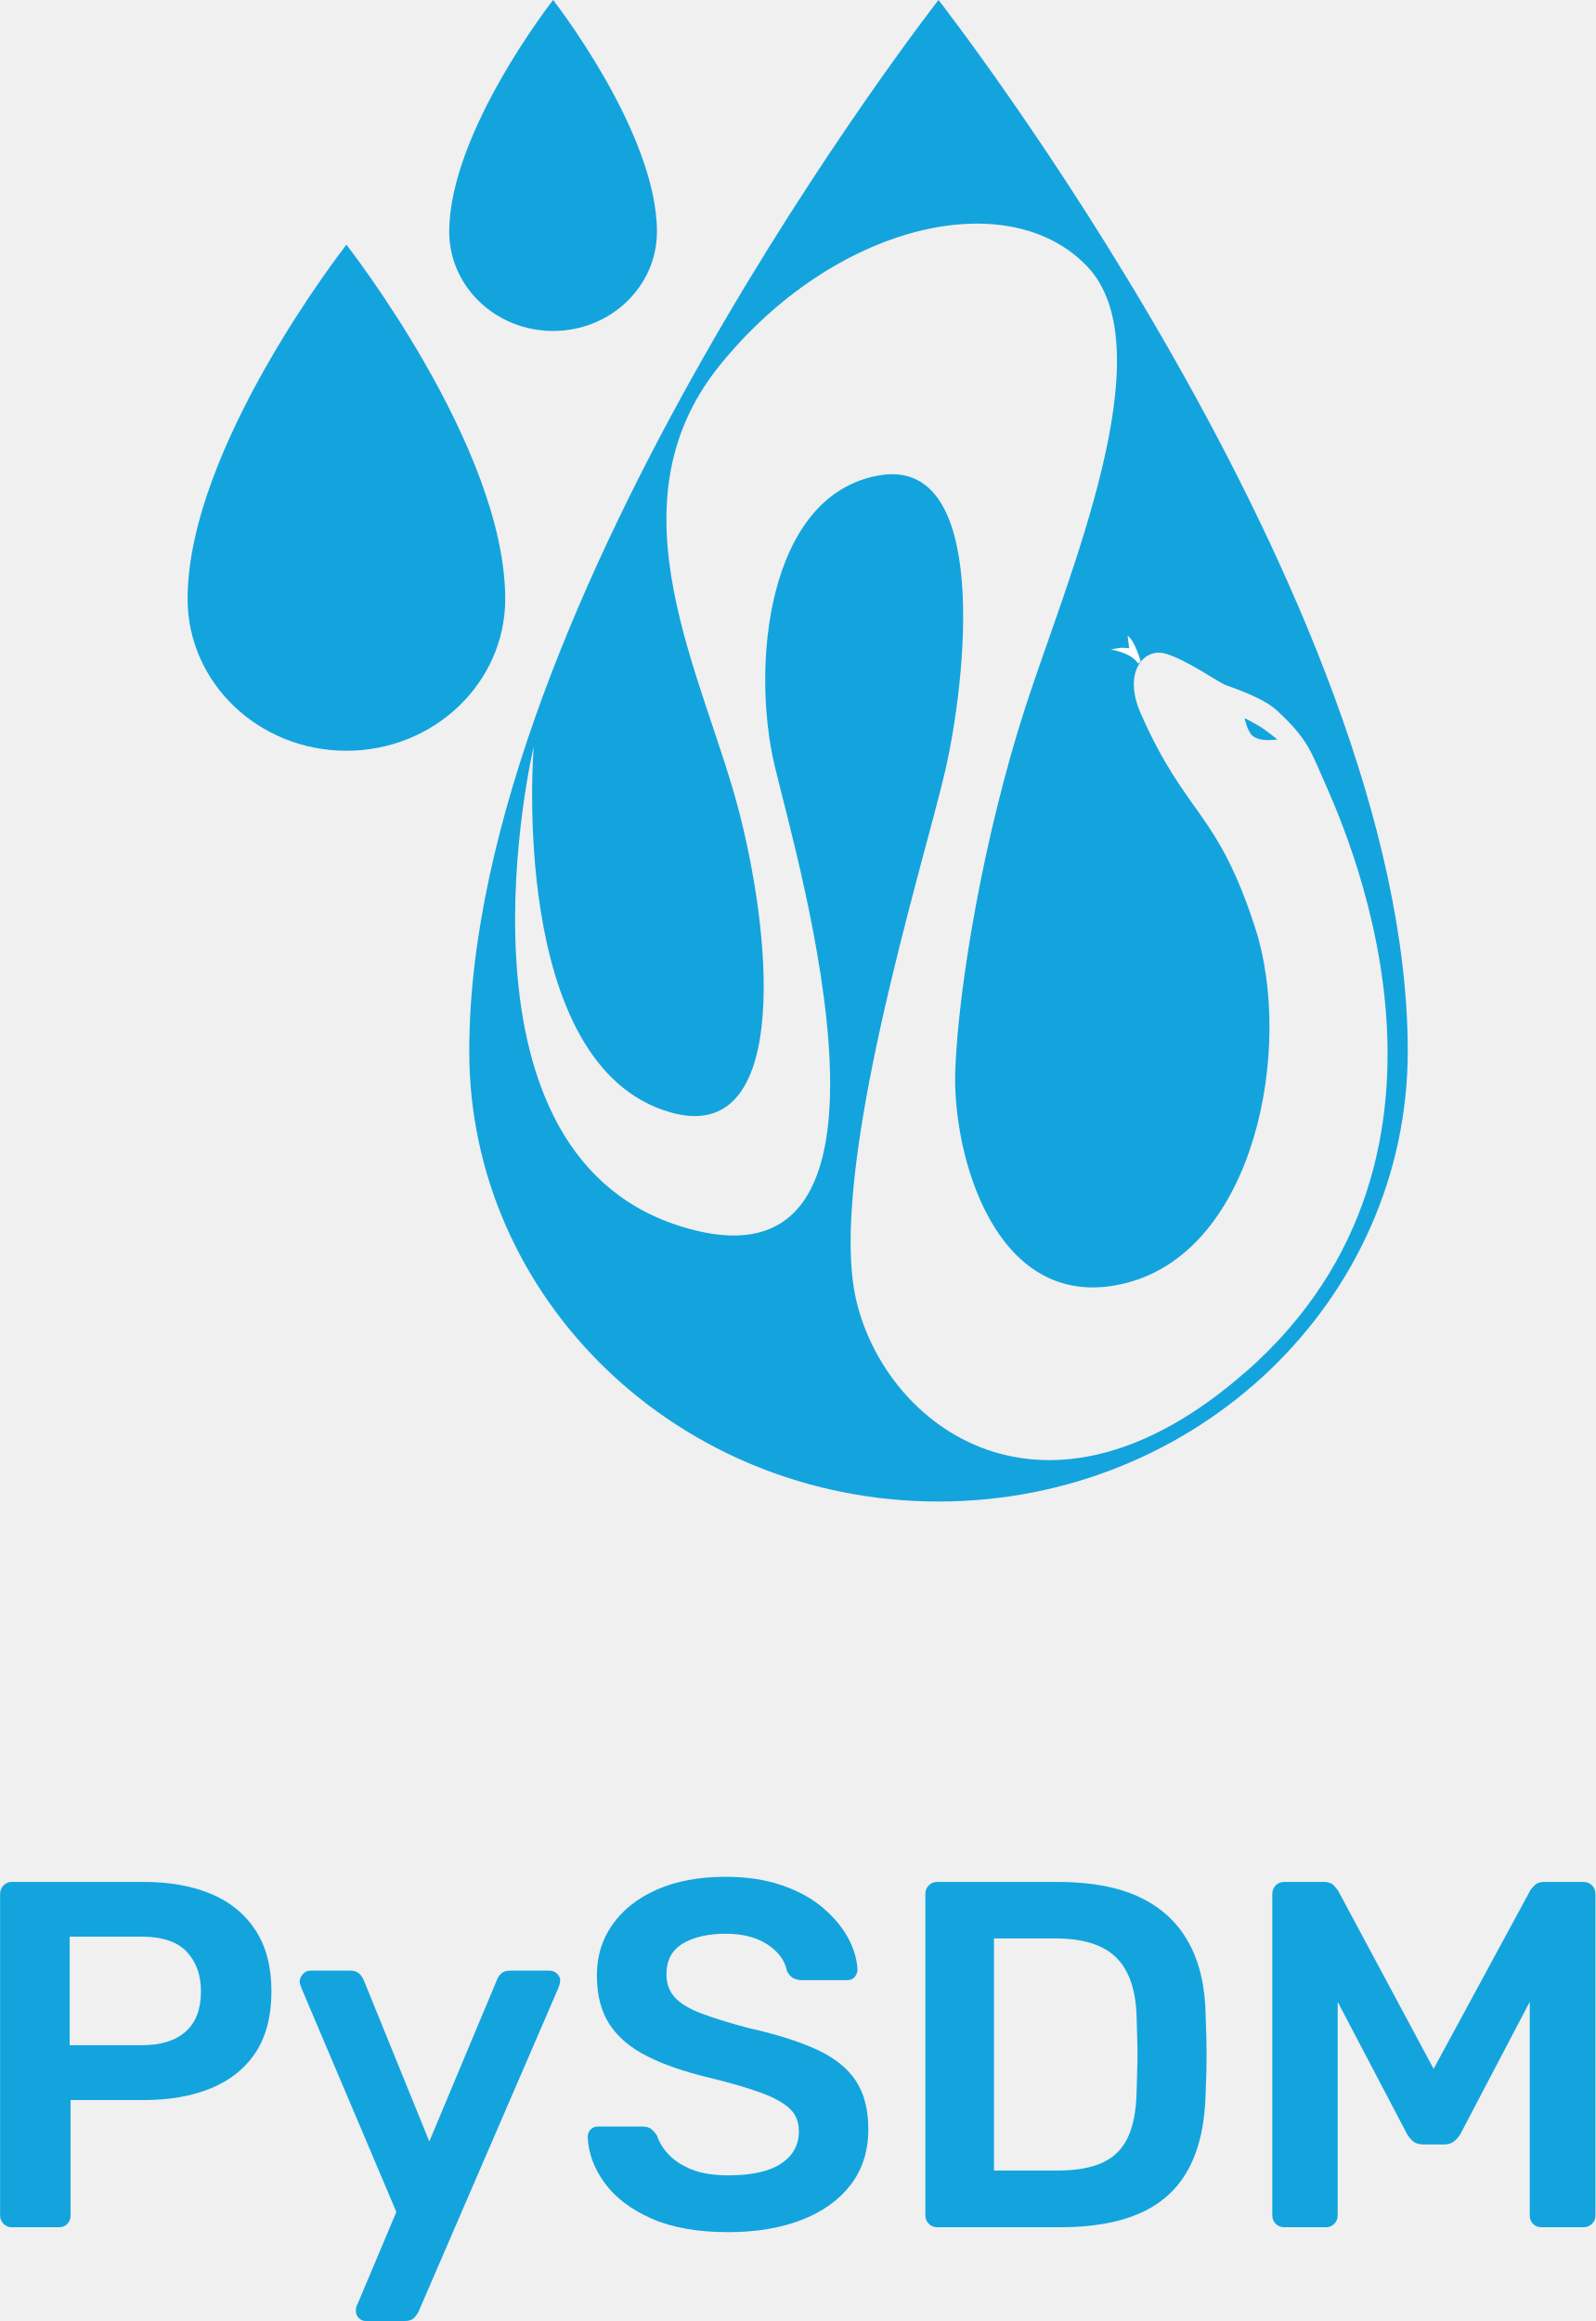
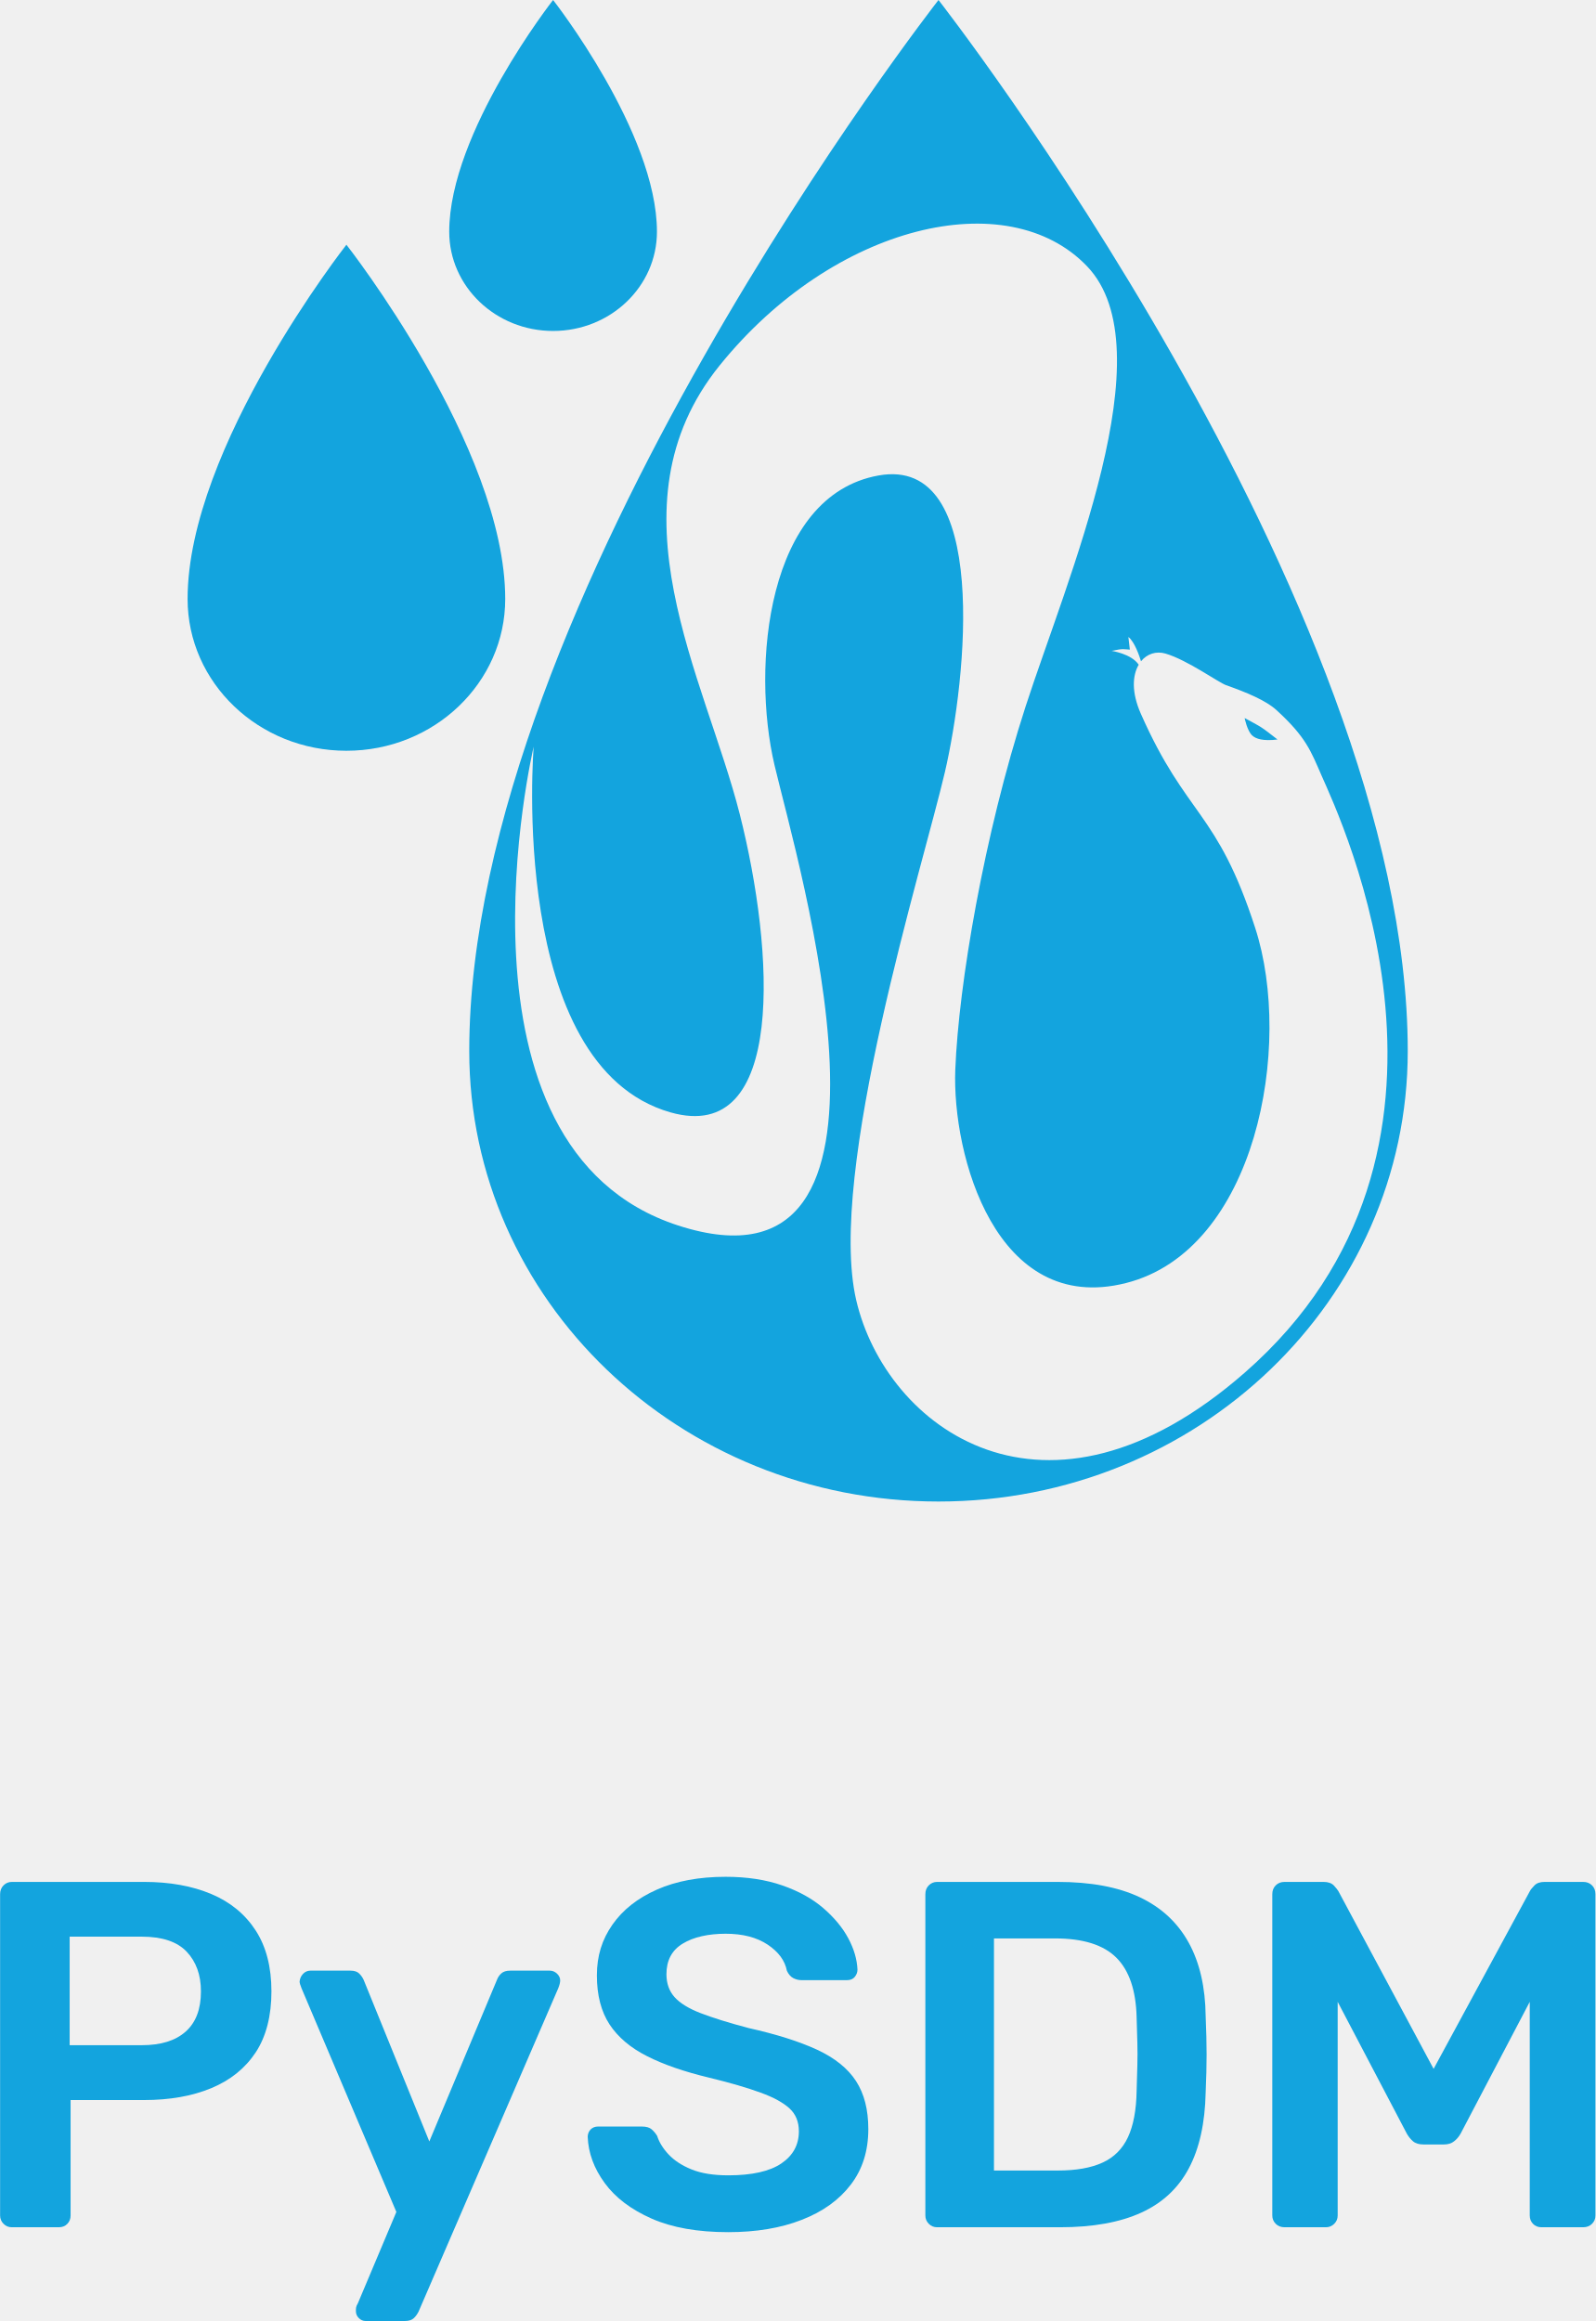
<svg xmlns="http://www.w3.org/2000/svg" id="Warstwa_2" viewBox="0 0 153 222.59">
  <defs>
-     <style>.cls-1{fill:#fff;}.cls-2{fill:#13a4de;}</style>
+     <style>.cls-1{fill:#13a4de;}</style>
  </defs>
  <g id="Warstwa_4">
    <g>
      <g>
-         <path class="cls-2" d="m48.45,57.44c0,8.04-6.82,14.56-15.23,14.56s-15.23-6.52-15.23-14.56c0-14.56,15.23-33.97,15.23-33.97,0,0,15.23,19.41,15.23,33.97Z" />
-         <path class="cls-2" d="m63,22.22c0,5.26-4.46,9.52-9.96,9.52s-9.96-4.26-9.96-9.52c0-9.52,9.96-22.22,9.96-22.22,0,0,9.96,12.7,9.96,22.22Z" />
+         <path class="cls-1" d="m48.45,57.44c0,8.04-6.82,14.56-15.23,14.56s-15.23-6.52-15.23-14.56c0-14.56,15.23-33.97,15.23-33.97,0,0,15.23,19.41,15.23,33.97Z" />
+         <path class="cls-1" d="m63,22.22c0,5.26-4.46,9.52-9.96,9.52s-9.96-4.26-9.96-9.52c0-9.52,9.96-22.22,9.96-22.22,0,0,9.96,12.7,9.96,22.22Z" />
      </g>
-       <path class="cls-2" d="m90,0s-45,57.6-45,100.8c0,23.86,20.15,43.2,45,43.2s45-19.34,45-43.2C135,57.6,90,0,90,0Zm29.37,131.64c-19.14,16.75-34.42,5.24-37.26-6.95-2.84-12.19,6.42-41.71,8.5-50.63s4.38-30.39-6.36-28.46-12.2,18.32-9.98,27.76c2.22,9.45,14.98,52.01-9.23,44.17-22.97-7.44-13.86-45.93-13.86-45.93,0,0-2.53,30.62,13.12,35.08,11.1,3.16,9.97-15.47,6.64-28.6-3.33-13.12-12.86-29.48-1.93-43.03,10.94-13.55,27.62-17.48,35.24-9.51,7.62,7.97-1.92,29.94-5.9,42.22s-6.42,26.66-6.74,34.82c-.32,8.17,3.88,23.62,16.36,20.47s16.08-22.73,12.4-34.06c-3.67-11.33-6.57-10.6-10.97-20.55-1.76-3.99.29-6.36,2.38-5.75s5.09,2.78,5.81,3.03c1.9.67,3.8,1.45,4.82,2.38,2.87,2.62,3.31,3.95,4.34,6.3,1.77,4.05,16.99,35.94-7.37,57.25Z" />
-       <path class="cls-2" d="m119.37,68.87s1.13.6,1.53.85.95.69,1.61,1.2c-1.38.17-2.07-.06-2.42-.38-.49-.44-.73-1.67-.73-1.67Z" />
-       <path class="cls-1" d="m106.53,62.29s1.93.28,2.61,1.34l.25-.2s-.54-1.94-1.25-2.47c0,0,.12.99.14,1.21-.59-.03-.54-.14-1.75.12Z" />
+       <path class="cls-1" d="m90,0s-45,57.6-45,100.8c0,23.86,20.15,43.2,45,43.2s45-19.34,45-43.2C135,57.6,90,0,90,0Zm29.37,131.64c-19.14,16.75-34.42,5.24-37.26-6.95-2.84-12.19,6.42-41.71,8.5-50.63s4.38-30.39-6.36-28.46-12.2,18.32-9.98,27.76c2.22,9.45,14.98,52.01-9.23,44.17-22.97-7.44-13.86-45.93-13.86-45.93,0,0-2.53,30.62,13.12,35.08,11.1,3.16,9.97-15.47,6.64-28.6-3.33-13.12-12.86-29.48-1.93-43.03,10.94-13.55,27.62-17.48,35.24-9.51,7.62,7.97-1.92,29.94-5.9,42.22s-6.42,26.66-6.74,34.82c-.32,8.17,3.88,23.62,16.36,20.47s16.08-22.73,12.4-34.06c-3.67-11.33-6.57-10.6-10.97-20.55-.91-2.06-.8-3.68-.2-4.69-.69-1.05-2.6-1.33-2.6-1.33,1.21-.26,1.17-.14,1.75-.12-.02-.22-.14-1.21-.14-1.21.6.45,1.08,1.89,1.21,2.33.58-.72,1.46-1,2.35-.74,2.09.61,5.09,2.78,5.81,3.03,1.9.67,3.8,1.45,4.82,2.38,2.87,2.62,3.31,3.95,4.34,6.3,1.77,4.05,16.99,35.94-7.37,57.25Z" />
+       <path class="cls-1" d="m119.37,68.87s1.13.6,1.53.85.95.69,1.61,1.2c-1.38.17-2.07-.06-2.42-.38-.49-.44-.73-1.67-.73-1.67Z" />
    </g>
    <g>
-       <path class="cls-2" d="m1.14,213.6c-.32,0-.58-.11-.8-.33-.22-.22-.33-.49-.33-.8v-30.81c0-.35.11-.63.33-.85.22-.22.49-.33.8-.33h12.68c2.46,0,4.61.39,6.44,1.16,1.83.77,3.25,1.94,4.26,3.5,1.01,1.56,1.51,3.51,1.51,5.84s-.5,4.32-1.51,5.85c-1.01,1.53-2.43,2.67-4.26,3.43-1.83.76-3.98,1.14-6.44,1.14h-7.05v11.07c0,.32-.1.58-.31.8-.21.22-.48.33-.83.33H1.14Zm5.54-17.46h6.91c1.83,0,3.23-.43,4.21-1.3.98-.87,1.47-2.15,1.47-3.86,0-1.58-.46-2.85-1.37-3.81s-2.35-1.44-4.31-1.44h-6.91v10.41Z" />
-       <path class="cls-2" d="m35.07,222.59c-.25,0-.47-.09-.66-.28-.19-.19-.28-.41-.28-.66,0-.13,0-.24.02-.36.02-.11.07-.24.17-.4l3.69-8.76-9.09-21.44c-.13-.31-.19-.54-.19-.66.03-.28.14-.53.33-.73.19-.2.43-.31.71-.31h3.83c.38,0,.66.09.85.28.19.19.33.39.43.62l6.29,15.48,6.48-15.48c.09-.25.24-.47.43-.64.19-.17.47-.26.85-.26h3.79c.25,0,.48.09.69.28.2.19.31.41.31.66,0,.19-.06.44-.19.76l-13.39,31c-.13.25-.28.47-.47.64-.19.17-.47.26-.85.26h-3.74Z" />
-       <path class="cls-2" d="m69.85,214.07c-2.93,0-5.39-.43-7.36-1.3-1.97-.87-3.47-2-4.5-3.41s-1.57-2.88-1.63-4.43c0-.28.1-.52.28-.71.19-.19.43-.28.71-.28h4.21c.41,0,.72.09.92.26.2.17.39.39.54.64.19.6.55,1.19,1.09,1.77.54.58,1.27,1.06,2.2,1.44.93.38,2.11.57,3.53.57,2.27,0,3.97-.38,5.09-1.14,1.12-.76,1.68-1.78,1.68-3.08,0-.92-.3-1.65-.9-2.2-.6-.55-1.52-1.06-2.77-1.51-1.25-.46-2.89-.94-4.95-1.44-2.37-.57-4.35-1.25-5.94-2.06-1.59-.8-2.79-1.82-3.6-3.05-.8-1.23-1.21-2.79-1.21-4.69s.5-3.45,1.49-4.87c.99-1.42,2.41-2.54,4.26-3.36,1.85-.82,4.05-1.23,6.6-1.23,2.05,0,3.86.28,5.44.83,1.58.55,2.89,1.28,3.93,2.18s1.84,1.86,2.39,2.89.84,2.03.88,3.01c0,.25-.09.48-.26.69-.17.21-.42.31-.73.31h-4.4c-.25,0-.5-.06-.76-.19-.25-.13-.46-.36-.62-.71-.19-.98-.8-1.81-1.85-2.51-1.04-.69-2.38-1.04-4.02-1.04s-3.08.31-4.12.95c-1.04.63-1.56,1.61-1.56,2.93,0,.88.26,1.62.78,2.2.52.58,1.36,1.1,2.51,1.54,1.15.44,2.67.92,4.57,1.42,2.68.6,4.87,1.29,6.58,2.08,1.7.79,2.95,1.79,3.74,3.01.79,1.22,1.18,2.75,1.18,4.61,0,2.08-.56,3.86-1.68,5.32-1.12,1.47-2.69,2.6-4.71,3.38-2.02.79-4.37,1.18-7.05,1.18Z" />
-       <path class="cls-2" d="m89.87,213.6c-.32,0-.58-.11-.8-.33-.22-.22-.33-.49-.33-.8v-30.81c0-.35.11-.63.33-.85.22-.22.49-.33.8-.33h11.55c3.19,0,5.81.49,7.88,1.47,2.07.98,3.63,2.43,4.69,4.35,1.06,1.92,1.6,4.28,1.63,7.05.06,1.39.09,2.62.09,3.69s-.03,2.29-.09,3.64c-.06,2.93-.6,5.36-1.61,7.26-1.01,1.91-2.53,3.33-4.57,4.26-2.04.93-4.63,1.4-7.79,1.4h-11.78Zm5.44-5.44h6.11c1.77,0,3.2-.25,4.31-.76,1.1-.5,1.92-1.32,2.44-2.44.52-1.12.8-2.59.83-4.43.03-.95.05-1.77.07-2.48.02-.71.02-1.42,0-2.13-.02-.71-.04-1.52-.07-2.44-.06-2.59-.71-4.5-1.94-5.73-1.23-1.23-3.19-1.85-5.87-1.85h-5.87v22.24Z" />
-       <path class="cls-2" d="m123.19,213.6c-.35,0-.63-.11-.85-.33-.22-.22-.33-.49-.33-.8v-30.81c0-.35.11-.63.33-.85.22-.22.5-.33.85-.33h3.74c.44,0,.77.12.99.35.22.24.36.42.43.54l9.13,17.04,9.23-17.04c.06-.13.21-.31.43-.54.22-.24.55-.35.99-.35h3.69c.35,0,.63.11.85.33s.33.5.33.85v30.81c0,.32-.11.58-.33.8-.22.22-.5.33-.85.33h-3.98c-.35,0-.62-.11-.83-.33-.21-.22-.31-.49-.31-.8v-20.49l-6.63,12.64c-.16.28-.36.53-.62.73-.25.21-.58.31-.99.31h-1.94c-.44,0-.78-.1-1.02-.31s-.43-.45-.59-.73l-6.63-12.64v20.49c0,.32-.11.58-.33.8s-.49.33-.8.33h-3.97Z" />
+       <path class="cls-1" d="m1.14,213.6c-.32,0-.58-.11-.8-.33-.22-.22-.33-.49-.33-.8v-30.81c0-.35.11-.63.33-.85.22-.22.49-.33.8-.33h12.68c2.46,0,4.61.39,6.44,1.16,1.83.77,3.25,1.94,4.26,3.5,1.01,1.56,1.51,3.51,1.51,5.84s-.5,4.32-1.51,5.85c-1.01,1.53-2.43,2.67-4.26,3.43-1.83.76-3.98,1.14-6.44,1.14h-7.05v11.07c0,.32-.1.58-.31.8-.21.22-.48.33-.83.33H1.14Zm5.54-17.46h6.91c1.83,0,3.23-.43,4.21-1.3.98-.87,1.47-2.15,1.47-3.86,0-1.58-.46-2.85-1.37-3.81s-2.35-1.44-4.31-1.44h-6.91v10.41Z" />
+       <path class="cls-1" d="m35.07,222.59c-.25,0-.47-.09-.66-.28-.19-.19-.28-.41-.28-.66,0-.13,0-.24.02-.36.02-.11.07-.24.17-.4l3.69-8.76-9.09-21.44c-.13-.31-.19-.54-.19-.66.03-.28.14-.53.33-.73.19-.2.43-.31.71-.31h3.83c.38,0,.66.09.85.28.19.19.33.39.43.62l6.29,15.48,6.48-15.48c.09-.25.24-.47.43-.64.19-.17.47-.26.85-.26h3.79c.25,0,.48.09.69.28.2.19.31.41.31.66,0,.19-.06.44-.19.76l-13.39,31c-.13.25-.28.47-.47.64-.19.17-.47.26-.85.26h-3.74Z" />
+       <path class="cls-1" d="m69.85,214.07c-2.93,0-5.39-.43-7.36-1.3-1.97-.87-3.47-2-4.5-3.41s-1.57-2.88-1.63-4.43c0-.28.1-.52.28-.71.19-.19.43-.28.71-.28h4.21c.41,0,.72.09.92.26.2.17.39.39.54.64.19.6.55,1.19,1.09,1.77.54.58,1.27,1.06,2.2,1.44.93.38,2.11.57,3.53.57,2.27,0,3.97-.38,5.09-1.14,1.12-.76,1.68-1.78,1.68-3.08,0-.92-.3-1.65-.9-2.2-.6-.55-1.52-1.06-2.77-1.51-1.25-.46-2.89-.94-4.95-1.44-2.37-.57-4.35-1.25-5.94-2.06-1.59-.8-2.79-1.82-3.6-3.05-.8-1.23-1.21-2.79-1.21-4.69s.5-3.45,1.49-4.87c.99-1.42,2.41-2.54,4.26-3.36,1.85-.82,4.05-1.23,6.6-1.23,2.05,0,3.86.28,5.44.83,1.58.55,2.89,1.28,3.93,2.18s1.84,1.86,2.39,2.89.84,2.03.88,3.01c0,.25-.09.48-.26.69-.17.21-.42.31-.73.31h-4.4c-.25,0-.5-.06-.76-.19-.25-.13-.46-.36-.62-.71-.19-.98-.8-1.81-1.85-2.51-1.04-.69-2.38-1.04-4.02-1.04s-3.08.31-4.12.95c-1.04.63-1.56,1.61-1.56,2.93,0,.88.26,1.62.78,2.2.52.58,1.36,1.1,2.51,1.54,1.15.44,2.67.92,4.57,1.42,2.68.6,4.87,1.29,6.58,2.08,1.7.79,2.95,1.79,3.74,3.01.79,1.22,1.18,2.75,1.18,4.61,0,2.08-.56,3.86-1.68,5.32-1.12,1.47-2.69,2.6-4.71,3.38-2.02.79-4.37,1.18-7.05,1.18Z" />
+       <path class="cls-1" d="m89.87,213.6c-.32,0-.58-.11-.8-.33-.22-.22-.33-.49-.33-.8v-30.81c0-.35.11-.63.33-.85.22-.22.49-.33.8-.33h11.55c3.19,0,5.81.49,7.88,1.47,2.07.98,3.63,2.43,4.69,4.35,1.06,1.92,1.6,4.28,1.63,7.05.06,1.39.09,2.62.09,3.69s-.03,2.29-.09,3.64c-.06,2.93-.6,5.36-1.61,7.26-1.01,1.91-2.53,3.33-4.57,4.26-2.04.93-4.63,1.4-7.79,1.4h-11.78Zm5.44-5.44h6.11c1.77,0,3.2-.25,4.31-.76,1.1-.5,1.92-1.32,2.44-2.44.52-1.12.8-2.59.83-4.43.03-.95.05-1.77.07-2.48.02-.71.02-1.42,0-2.13-.02-.71-.04-1.52-.07-2.44-.06-2.59-.71-4.5-1.94-5.73-1.23-1.23-3.19-1.85-5.87-1.85h-5.87v22.24Z" />
+       <path class="cls-1" d="m123.19,213.6c-.35,0-.63-.11-.85-.33-.22-.22-.33-.49-.33-.8v-30.81c0-.35.11-.63.33-.85.22-.22.5-.33.85-.33h3.74c.44,0,.77.12.99.35.22.24.36.42.43.54l9.13,17.04,9.23-17.04c.06-.13.21-.31.43-.54.22-.24.55-.35.99-.35h3.69c.35,0,.63.11.85.33s.33.5.33.85v30.81c0,.32-.11.58-.33.8-.22.22-.5.33-.85.33h-3.98c-.35,0-.62-.11-.83-.33-.21-.22-.31-.49-.31-.8v-20.49l-6.63,12.64c-.16.28-.36.53-.62.73-.25.21-.58.31-.99.31h-1.94c-.44,0-.78-.1-1.02-.31s-.43-.45-.59-.73l-6.63-12.64v20.49c0,.32-.11.58-.33.8s-.49.33-.8.33h-3.97Z" />
    </g>
  </g>
</svg>
